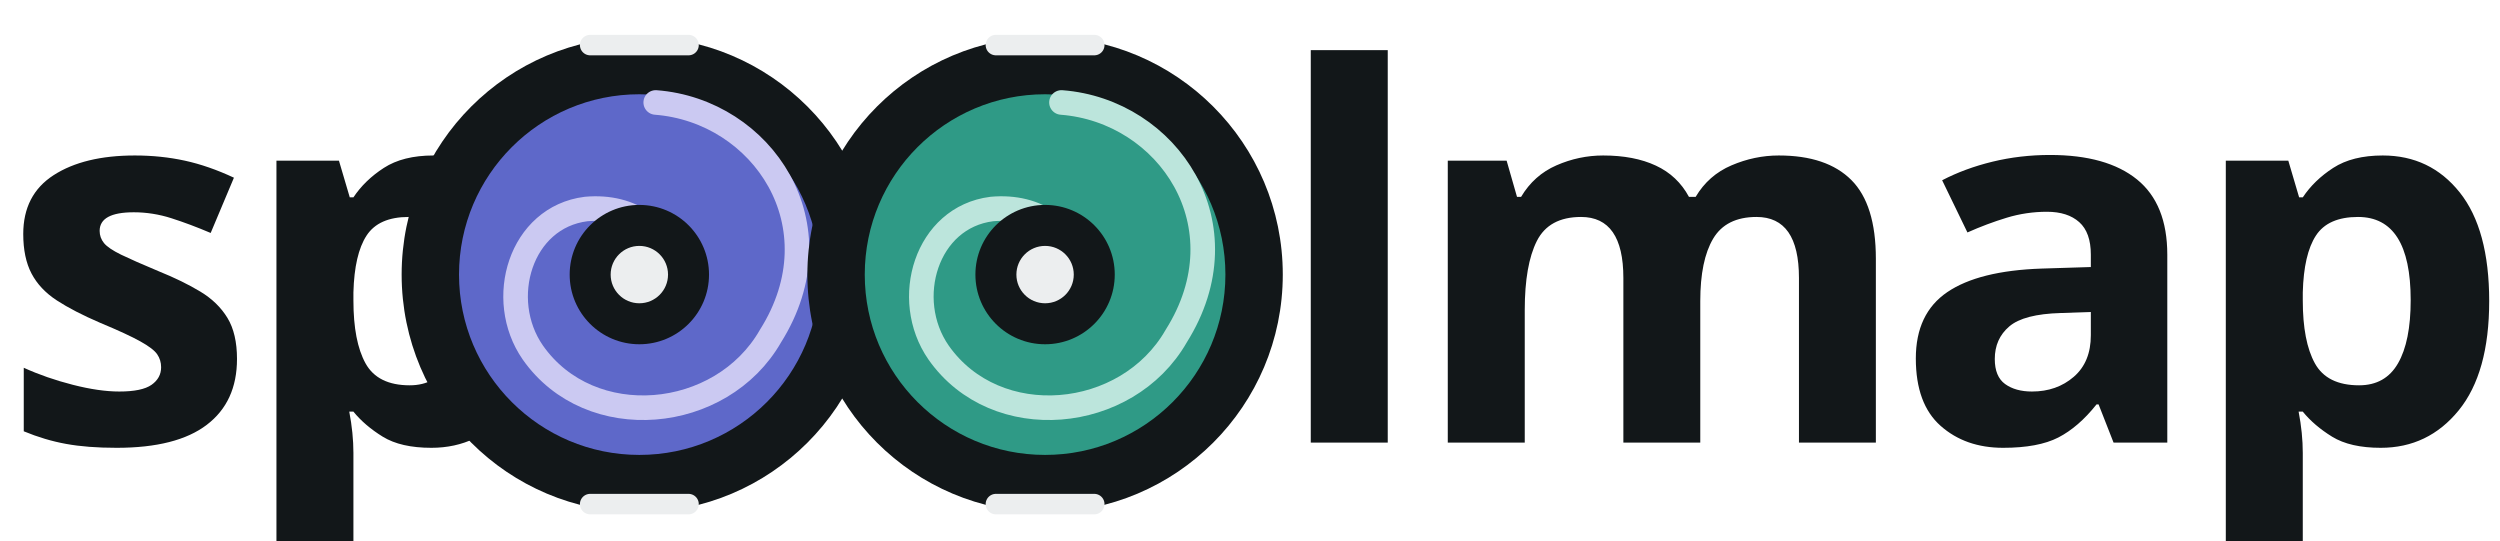
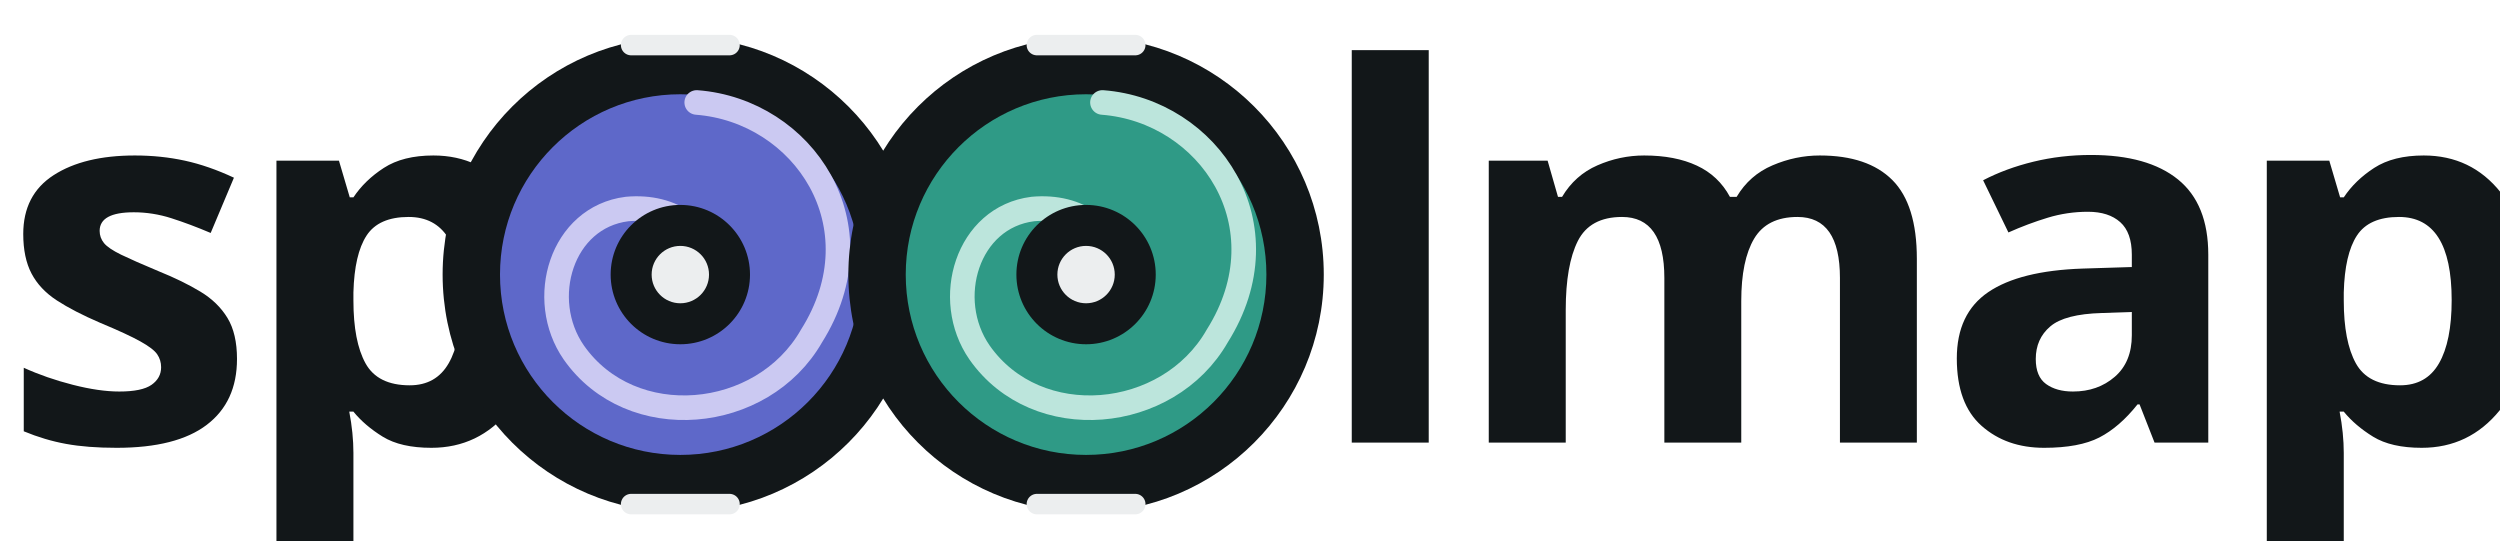
<svg xmlns="http://www.w3.org/2000/svg" viewBox="0 0 610 132" role="img" aria-labelledby="title">
  <g fill="#121719">
    <text x="0" y="108" font-family="Avenir Next Condensed, Arial Narrow, sans-serif" font-size="126" font-weight="700" letter-spacing="-5">sp</text>
-     <g transform="translate(156 67)">
+     <g transform="translate(166 67)">
      <circle r="58" />
      <circle r="44" fill="#5e68c9" />
      <path d="M7 0C7-11-2-17-13-16-29-14-35 6-26 19-12 39 20 36 32 15 49-12 30-40 4-42" fill="none" stroke="#cbc9f2" stroke-width="6" stroke-linecap="round" />
      <circle r="17" />
      <circle r="7" fill="#eceeef" />
      <path d="M-12-56h24M-12 56h24" stroke="#eceeef" stroke-width="5" stroke-linecap="round" />
    </g>
-     <g transform="translate(255 67)">
+     <g transform="translate(265 67)">
      <circle r="58" />
      <circle r="44" fill="#2f9a86" />
      <path d="M7 0C7-11-2-17-13-16-29-14-35 6-26 19-12 39 20 36 32 15 49-12 30-40 4-42" fill="none" stroke="#bce5dc" stroke-width="6" stroke-linecap="round" />
      <circle r="17" />
      <circle r="7" fill="#eceeef" />
      <path d="M-12-56h24M-12 56h24" stroke="#eceeef" stroke-width="5" stroke-linecap="round" />
    </g>
-     <text x="310" y="108" font-family="Avenir Next Condensed, Arial Narrow, sans-serif" font-size="126" font-weight="700" letter-spacing="-5">lmap</text>
+     <text x="320" y="108" font-family="Avenir Next Condensed, Arial Narrow, sans-serif" font-size="126" font-weight="700" letter-spacing="-5">lmap</text>
  </g>
</svg>
